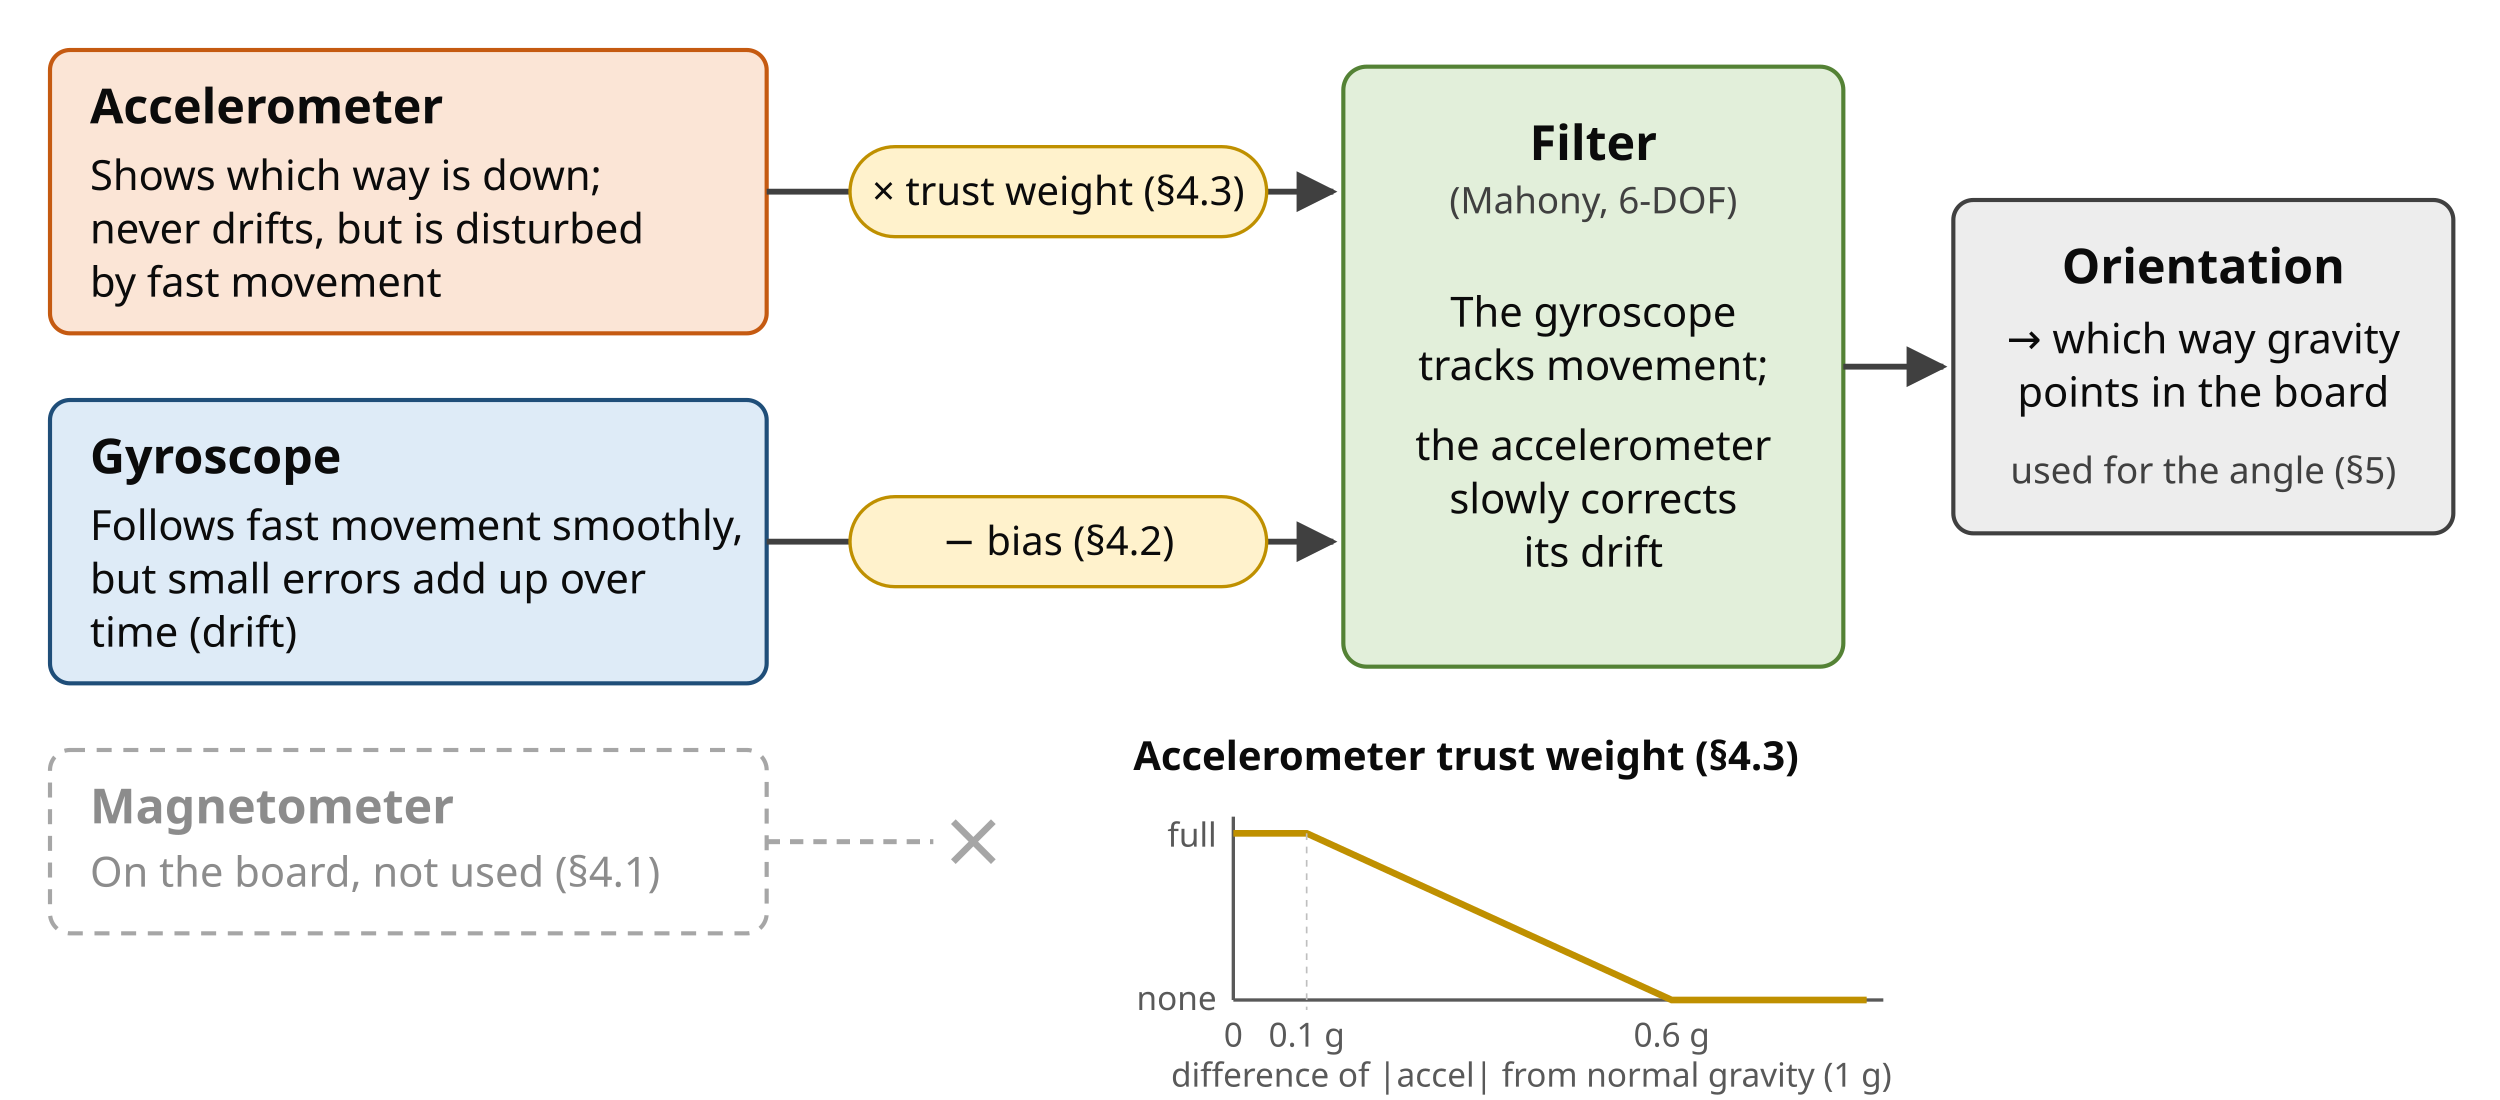
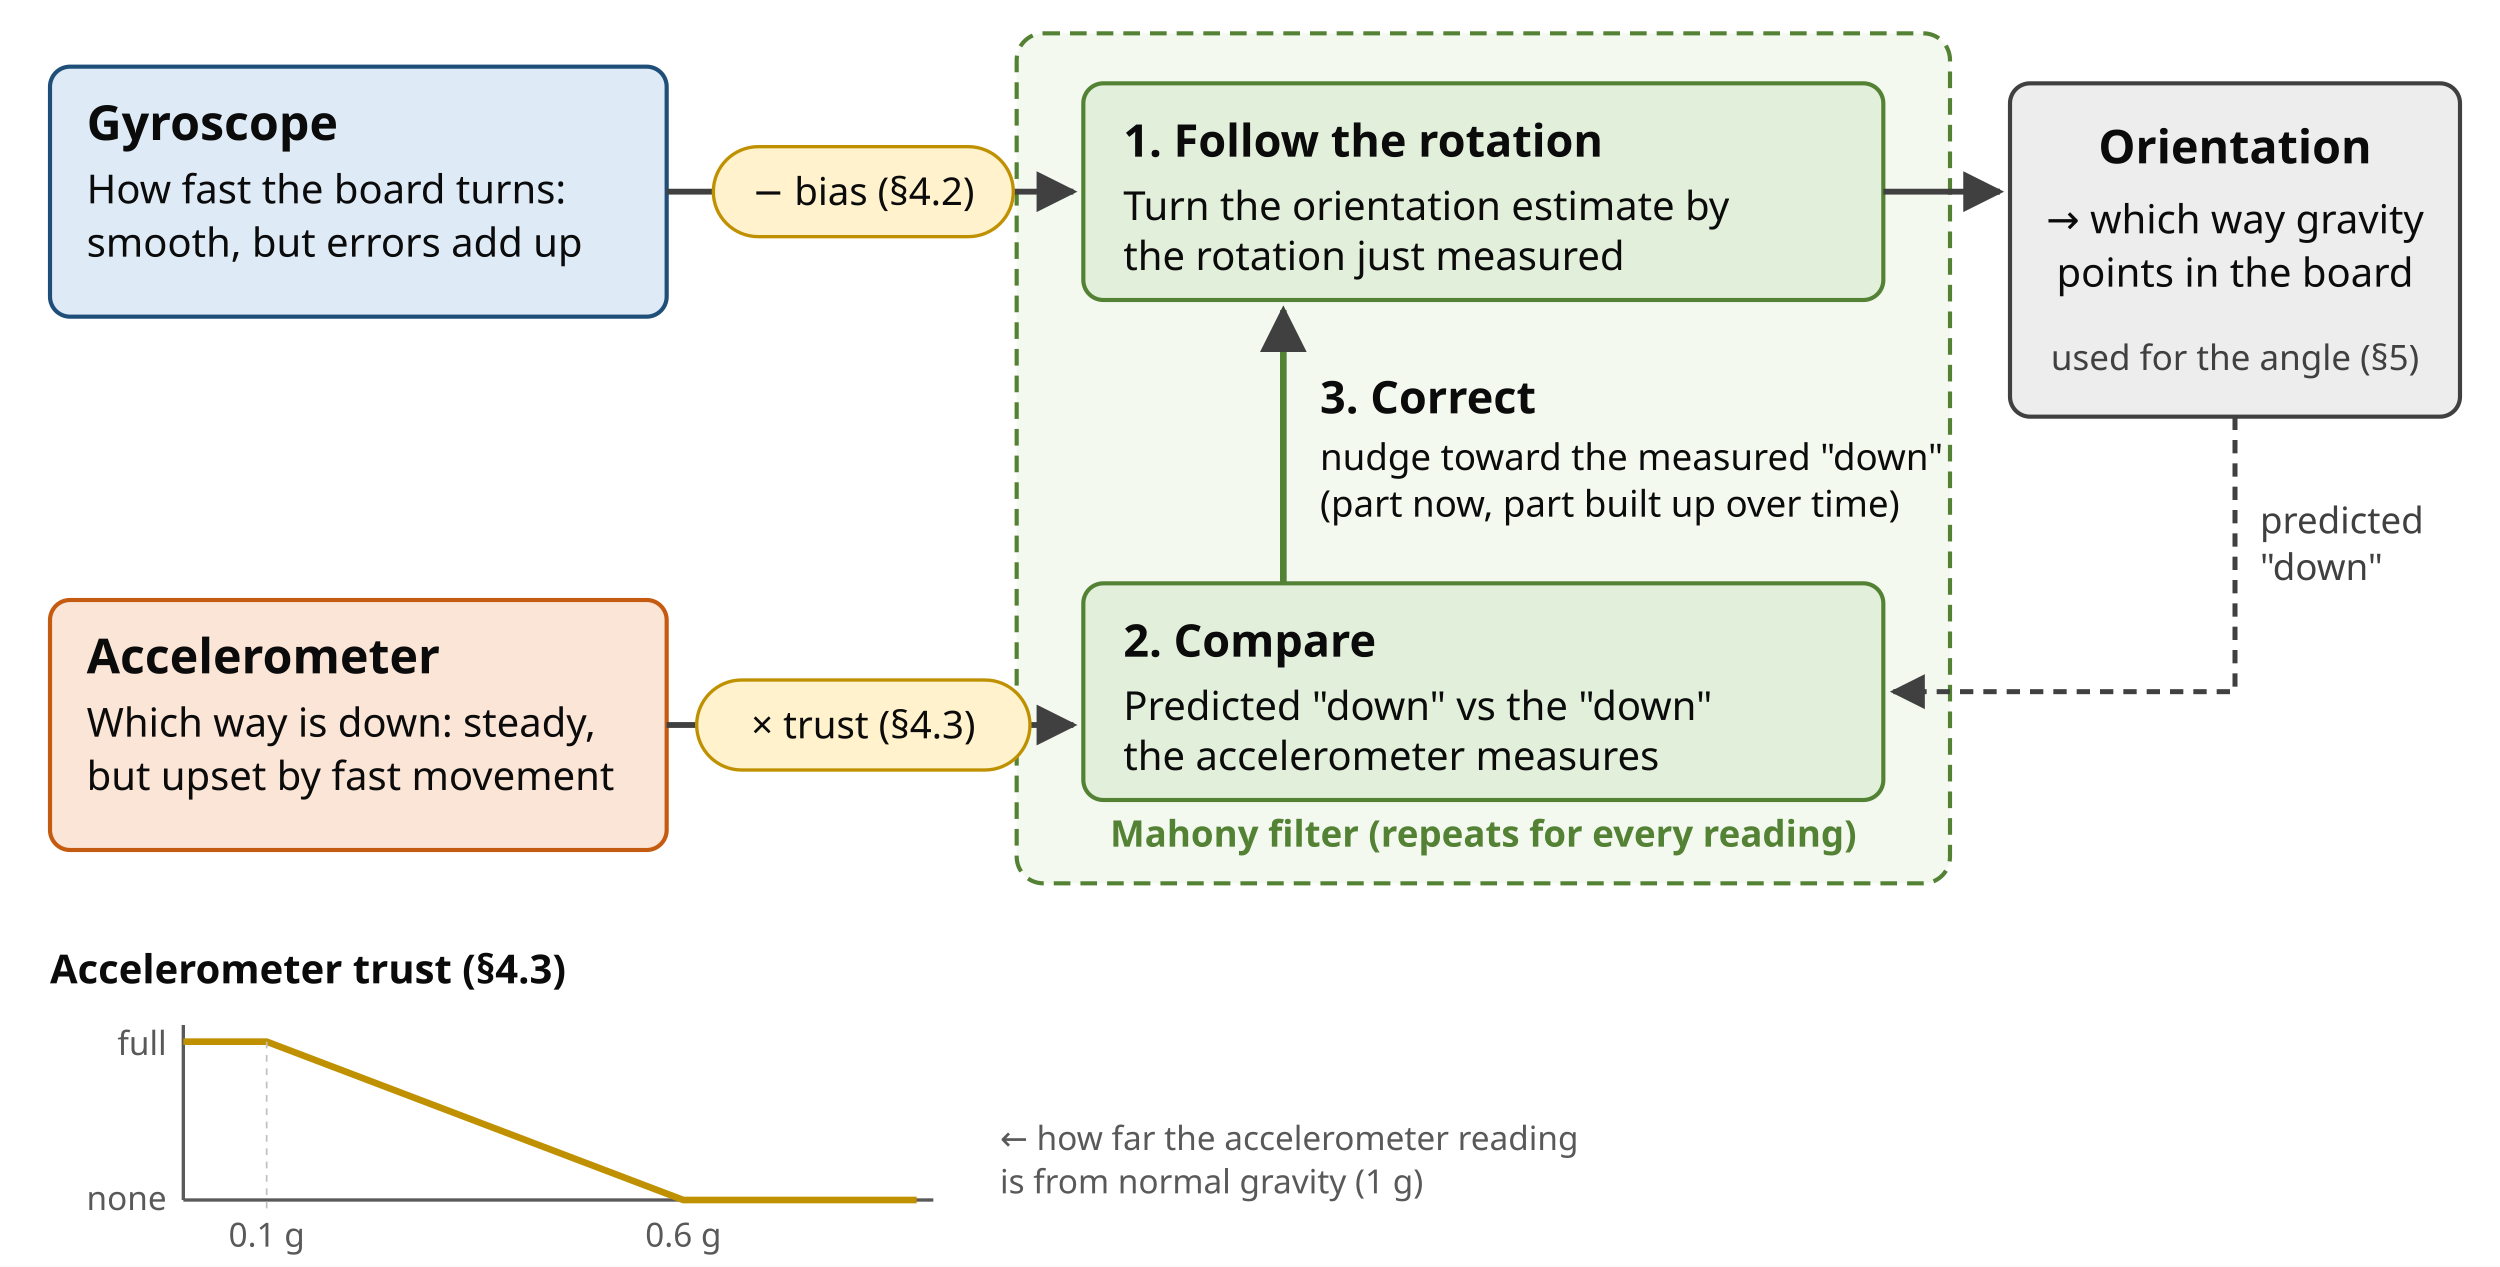
- <svg xmlns="http://www.w3.org/2000/svg" width="1500" height="660" viewBox="0 0 1500 660" font-family="Carlito, Calibri, sans-serif">
+ <svg xmlns="http://www.w3.org/2000/svg" width="1500" height="760" viewBox="0 0 1500 760" font-family="Carlito, Calibri, sans-serif">
  <defs>
    <marker id="ah" viewBox="0 0 10 10" refX="9" refY="5" markerWidth="7" markerHeight="7" orient="auto">
      <path d="M0,0 L10,5 L0,10 Z" fill="#404040" />
    </marker>
  </defs>
-   <rect width="1500" height="660" fill="#fff" />
-   <rect x="30" y="30" width="430" height="170" rx="12" fill="#FBE5D6" stroke="#C55A11" stroke-width="2.5" />
-   <text x="54" y="74" font-size="29" font-weight="bold" fill="#0B0B0B">Accelerometer</text>
-   <text x="54" y="114" font-size="25" fill="#0B0B0B">Shows which way is down;</text>
-   <text x="54" y="146" font-size="25" fill="#0B0B0B">never drifts, but is disturbed</text>
-   <text x="54" y="178" font-size="25" fill="#0B0B0B">by fast movement</text>
-   <rect x="30" y="240" width="430" height="170" rx="12" fill="#DEEBF7" stroke="#1F4E79" stroke-width="2.5" />
-   <text x="54" y="284" font-size="29" font-weight="bold" fill="#0B0B0B">Gyroscope</text>
-   <text x="54" y="324" font-size="25" fill="#0B0B0B">Follows fast movement smoothly,</text>
-   <text x="54" y="356" font-size="25" fill="#0B0B0B">but small errors add up over</text>
-   <text x="54" y="388" font-size="25" fill="#0B0B0B">time (drift)</text>
-   <rect x="30" y="450" width="430" height="110" rx="12" fill="#fff" stroke="#A6A6A6" stroke-width="2.5" stroke-dasharray="9 7" />
-   <text x="54" y="494" font-size="29" font-weight="bold" fill="#8C8C8C">Magnetometer</text>
-   <text x="54" y="532" font-size="25" fill="#8C8C8C">On the board, not used (§4.1)</text>
-   <line x1="460" y1="115" x2="800" y2="115" stroke="#404040" stroke-width="3.5" marker-end="url(#ah)" />
-   <rect x="510" y="88" width="250" height="54" rx="27" fill="#FFF2CC" stroke="#BF9000" stroke-width="2" />
-   <text x="635" y="123" font-size="24" fill="#0B0B0B" text-anchor="middle">× trust weight (§4.3)</text>
-   <line x1="460" y1="325" x2="800" y2="325" stroke="#404040" stroke-width="3.5" marker-end="url(#ah)" />
-   <rect x="510" y="298" width="250" height="54" rx="27" fill="#FFF2CC" stroke="#BF9000" stroke-width="2" />
-   <text x="635" y="333" font-size="24" fill="#0B0B0B" text-anchor="middle">− bias (§4.2)</text>
-   <line x1="460" y1="505" x2="560" y2="505" stroke="#A6A6A6" stroke-width="3" stroke-dasharray="8 6" />
-   <path d="M572,493 L596,517 M596,493 L572,517" stroke="#A6A6A6" stroke-width="4" />
-   <rect x="806" y="40" width="300" height="360" rx="14" fill="#E2EFDA" stroke="#548235" stroke-width="2.5" />
-   <text x="956" y="96" font-size="29" font-weight="bold" fill="#0B0B0B" text-anchor="middle">Filter</text>
-   <text x="956" y="128" font-size="22" fill="#404040" text-anchor="middle">(Mahony, 6-DOF)</text>
-   <text x="956" y="196" font-size="25" fill="#0B0B0B" text-anchor="middle">The gyroscope</text>
-   <text x="956" y="228" font-size="25" fill="#0B0B0B" text-anchor="middle">tracks movement;</text>
-   <text x="956" y="276" font-size="25" fill="#0B0B0B" text-anchor="middle">the accelerometer</text>
-   <text x="956" y="308" font-size="25" fill="#0B0B0B" text-anchor="middle">slowly corrects</text>
-   <text x="956" y="340" font-size="25" fill="#0B0B0B" text-anchor="middle">its drift</text>
-   <line x1="1106" y1="220" x2="1166" y2="220" stroke="#404040" stroke-width="3.5" marker-end="url(#ah)" />
-   <rect x="1172" y="120" width="300" height="200" rx="12" fill="#EDEDED" stroke="#404040" stroke-width="2.5" />
-   <text x="1322" y="170" font-size="29" font-weight="bold" fill="#0B0B0B" text-anchor="middle">Orientation</text>
-   <text x="1322" y="212" font-size="25" fill="#0B0B0B" text-anchor="middle">→ which way gravity</text>
-   <text x="1322" y="244" font-size="25" fill="#0B0B0B" text-anchor="middle">points in the board</text>
-   <text x="1322" y="290" font-size="22" fill="#404040" text-anchor="middle">used for the angle (§5)</text>
-   <text x="680" y="462" font-size="24" font-weight="bold" fill="#0B0B0B">Accelerometer trust weight (§4.3)</text>
-   <line x1="740" y1="600" x2="1130" y2="600" stroke="#595959" stroke-width="2" />
-   <line x1="740" y1="490" x2="740" y2="600" stroke="#595959" stroke-width="2" />
-   <polyline points="740,500 784,500 1003,600 1120,600" fill="none" stroke="#BF9000" stroke-width="4" />
-   <line x1="784" y1="500" x2="784" y2="606" stroke="#BFBFBF" stroke-dasharray="4 4" />
-   <text x="730" y="508" font-size="20" fill="#595959" text-anchor="end">full</text>
-   <text x="730" y="606" font-size="20" fill="#595959" text-anchor="end">none</text>
-   <text x="740" y="628" font-size="20" fill="#595959" text-anchor="middle">0</text>
-   <text x="784" y="628" font-size="20" fill="#595959" text-anchor="middle">0.1 g</text>
-   <text x="1003" y="628" font-size="20" fill="#595959" text-anchor="middle">0.6 g</text>
-   <text x="1135" y="652" font-size="20" fill="#595959" text-anchor="end">difference of |accel| from normal gravity (1 g)</text>
+   <rect width="1500" height="760" fill="#fff" />
+   <rect x="30" y="40" width="370" height="150" rx="12" fill="#DEEBF7" stroke="#1F4E79" stroke-width="2.5" />
+   <text x="52" y="84" font-size="29" font-weight="bold" fill="#0B0B0B">Gyroscope</text>
+   <text x="52" y="122" font-size="24" fill="#0B0B0B">How fast the board turns:</text>
+   <text x="52" y="154" font-size="24" fill="#0B0B0B">smooth, but errors add up</text>
+   <rect x="30" y="360" width="370" height="150" rx="12" fill="#FBE5D6" stroke="#C55A11" stroke-width="2.5" />
+   <text x="52" y="404" font-size="29" font-weight="bold" fill="#0B0B0B">Accelerometer</text>
+   <text x="52" y="442" font-size="24" fill="#0B0B0B">Which way is down: steady,</text>
+   <text x="52" y="474" font-size="24" fill="#0B0B0B">but upset by fast movement</text>
+   <rect x="610" y="20" width="560" height="510" rx="16" fill="#F4F9F0" stroke="#548235" stroke-width="2.5" stroke-dasharray="10 6" />
+   <text x="890" y="508" font-size="22" fill="#548235" text-anchor="middle" font-weight="bold">Mahony filter (repeats for every reading)</text>
+   <rect x="650" y="50" width="480" height="130" rx="12" fill="#E2EFDA" stroke="#548235" stroke-width="2.5" />
+   <text x="674" y="94" font-size="27" font-weight="bold" fill="#0B0B0B">1. Follow the rotation</text>
+   <text x="674" y="132" font-size="24" fill="#0B0B0B">Turn the orientation estimate by</text>
+   <text x="674" y="162" font-size="24" fill="#0B0B0B">the rotation just measured</text>
+   <rect x="650" y="350" width="480" height="130" rx="12" fill="#E2EFDA" stroke="#548235" stroke-width="2.5" />
+   <text x="674" y="394" font-size="27" font-weight="bold" fill="#0B0B0B">2. Compare</text>
+   <text x="674" y="432" font-size="24" fill="#0B0B0B">Predicted "down" vs the "down"</text>
+   <text x="674" y="462" font-size="24" fill="#0B0B0B">the accelerometer measures</text>
+   <line x1="770" y1="350" x2="770" y2="186" stroke="#548235" stroke-width="4" marker-end="url(#ah)" />
+   <text x="792" y="248" font-size="27" font-weight="bold" fill="#0B0B0B">3. Correct</text>
+   <text x="792" y="282" font-size="22" fill="#0B0B0B">nudge toward the measured "down"</text>
+   <text x="792" y="310" font-size="22" fill="#0B0B0B">(part now, part built up over time)</text>
+   <line x1="400" y1="115" x2="644" y2="115" stroke="#404040" stroke-width="3.5" marker-end="url(#ah)" />
+   <rect x="428" y="88" width="180" height="54" rx="27" fill="#FFF2CC" stroke="#BF9000" stroke-width="2" />
+   <text x="518" y="123" font-size="23" fill="#0B0B0B" text-anchor="middle">− bias (§4.2)</text>
+   <line x1="400" y1="435" x2="644" y2="435" stroke="#404040" stroke-width="3.5" marker-end="url(#ah)" />
+   <rect x="418" y="408" width="200" height="54" rx="27" fill="#FFF2CC" stroke="#BF9000" stroke-width="2" />
+   <text x="518" y="443" font-size="23" fill="#0B0B0B" text-anchor="middle">× trust (§4.3)</text>
+   <path d="M1130,115 L1200,115" stroke="#404040" stroke-width="3.5" fill="none" marker-end="url(#ah)" />
+   <path d="M1341,250 L1341,415 L1136,415" stroke="#404040" stroke-width="3" fill="none" stroke-dasharray="8 6" marker-end="url(#ah)" />
+   <text x="1356" y="320" font-size="22" fill="#404040">predicted</text>
+   <text x="1356" y="348" font-size="22" fill="#404040">"down"</text>
+   <rect x="1206" y="50" width="270" height="200" rx="12" fill="#EDEDED" stroke="#404040" stroke-width="2.5" />
+   <text x="1341" y="98" font-size="28" font-weight="bold" fill="#0B0B0B" text-anchor="middle">Orientation</text>
+   <text x="1341" y="140" font-size="24" fill="#0B0B0B" text-anchor="middle">→ which way gravity</text>
+   <text x="1341" y="172" font-size="24" fill="#0B0B0B" text-anchor="middle">points in the board</text>
+   <text x="1341" y="222" font-size="21" fill="#404040" text-anchor="middle">used for the angle (§5)</text>
+   <text x="30" y="590" font-size="24" font-weight="bold" fill="#0B0B0B">Accelerometer trust (§4.3)</text>
+   <line x1="110" y1="720" x2="560" y2="720" stroke="#595959" stroke-width="2" />
+   <line x1="110" y1="615" x2="110" y2="720" stroke="#595959" stroke-width="2" />
+   <polyline points="110,625 160,625 410,720 550,720" fill="none" stroke="#BF9000" stroke-width="4" />
+   <line x1="160" y1="625" x2="160" y2="726" stroke="#BFBFBF" stroke-dasharray="4 4" />
+   <text x="100" y="633" font-size="20" fill="#595959" text-anchor="end">full</text>
+   <text x="100" y="726" font-size="20" fill="#595959" text-anchor="end">none</text>
+   <text x="160" y="748" font-size="20" fill="#595959" text-anchor="middle">0.1 g</text>
+   <text x="410" y="748" font-size="20" fill="#595959" text-anchor="middle">0.6 g</text>
+   <text x="600" y="690" font-size="20" fill="#595959">← how far the accelerometer reading</text>
+   <text x="600" y="716" font-size="20" fill="#595959">   is from normal gravity (1 g)</text>
</svg>
